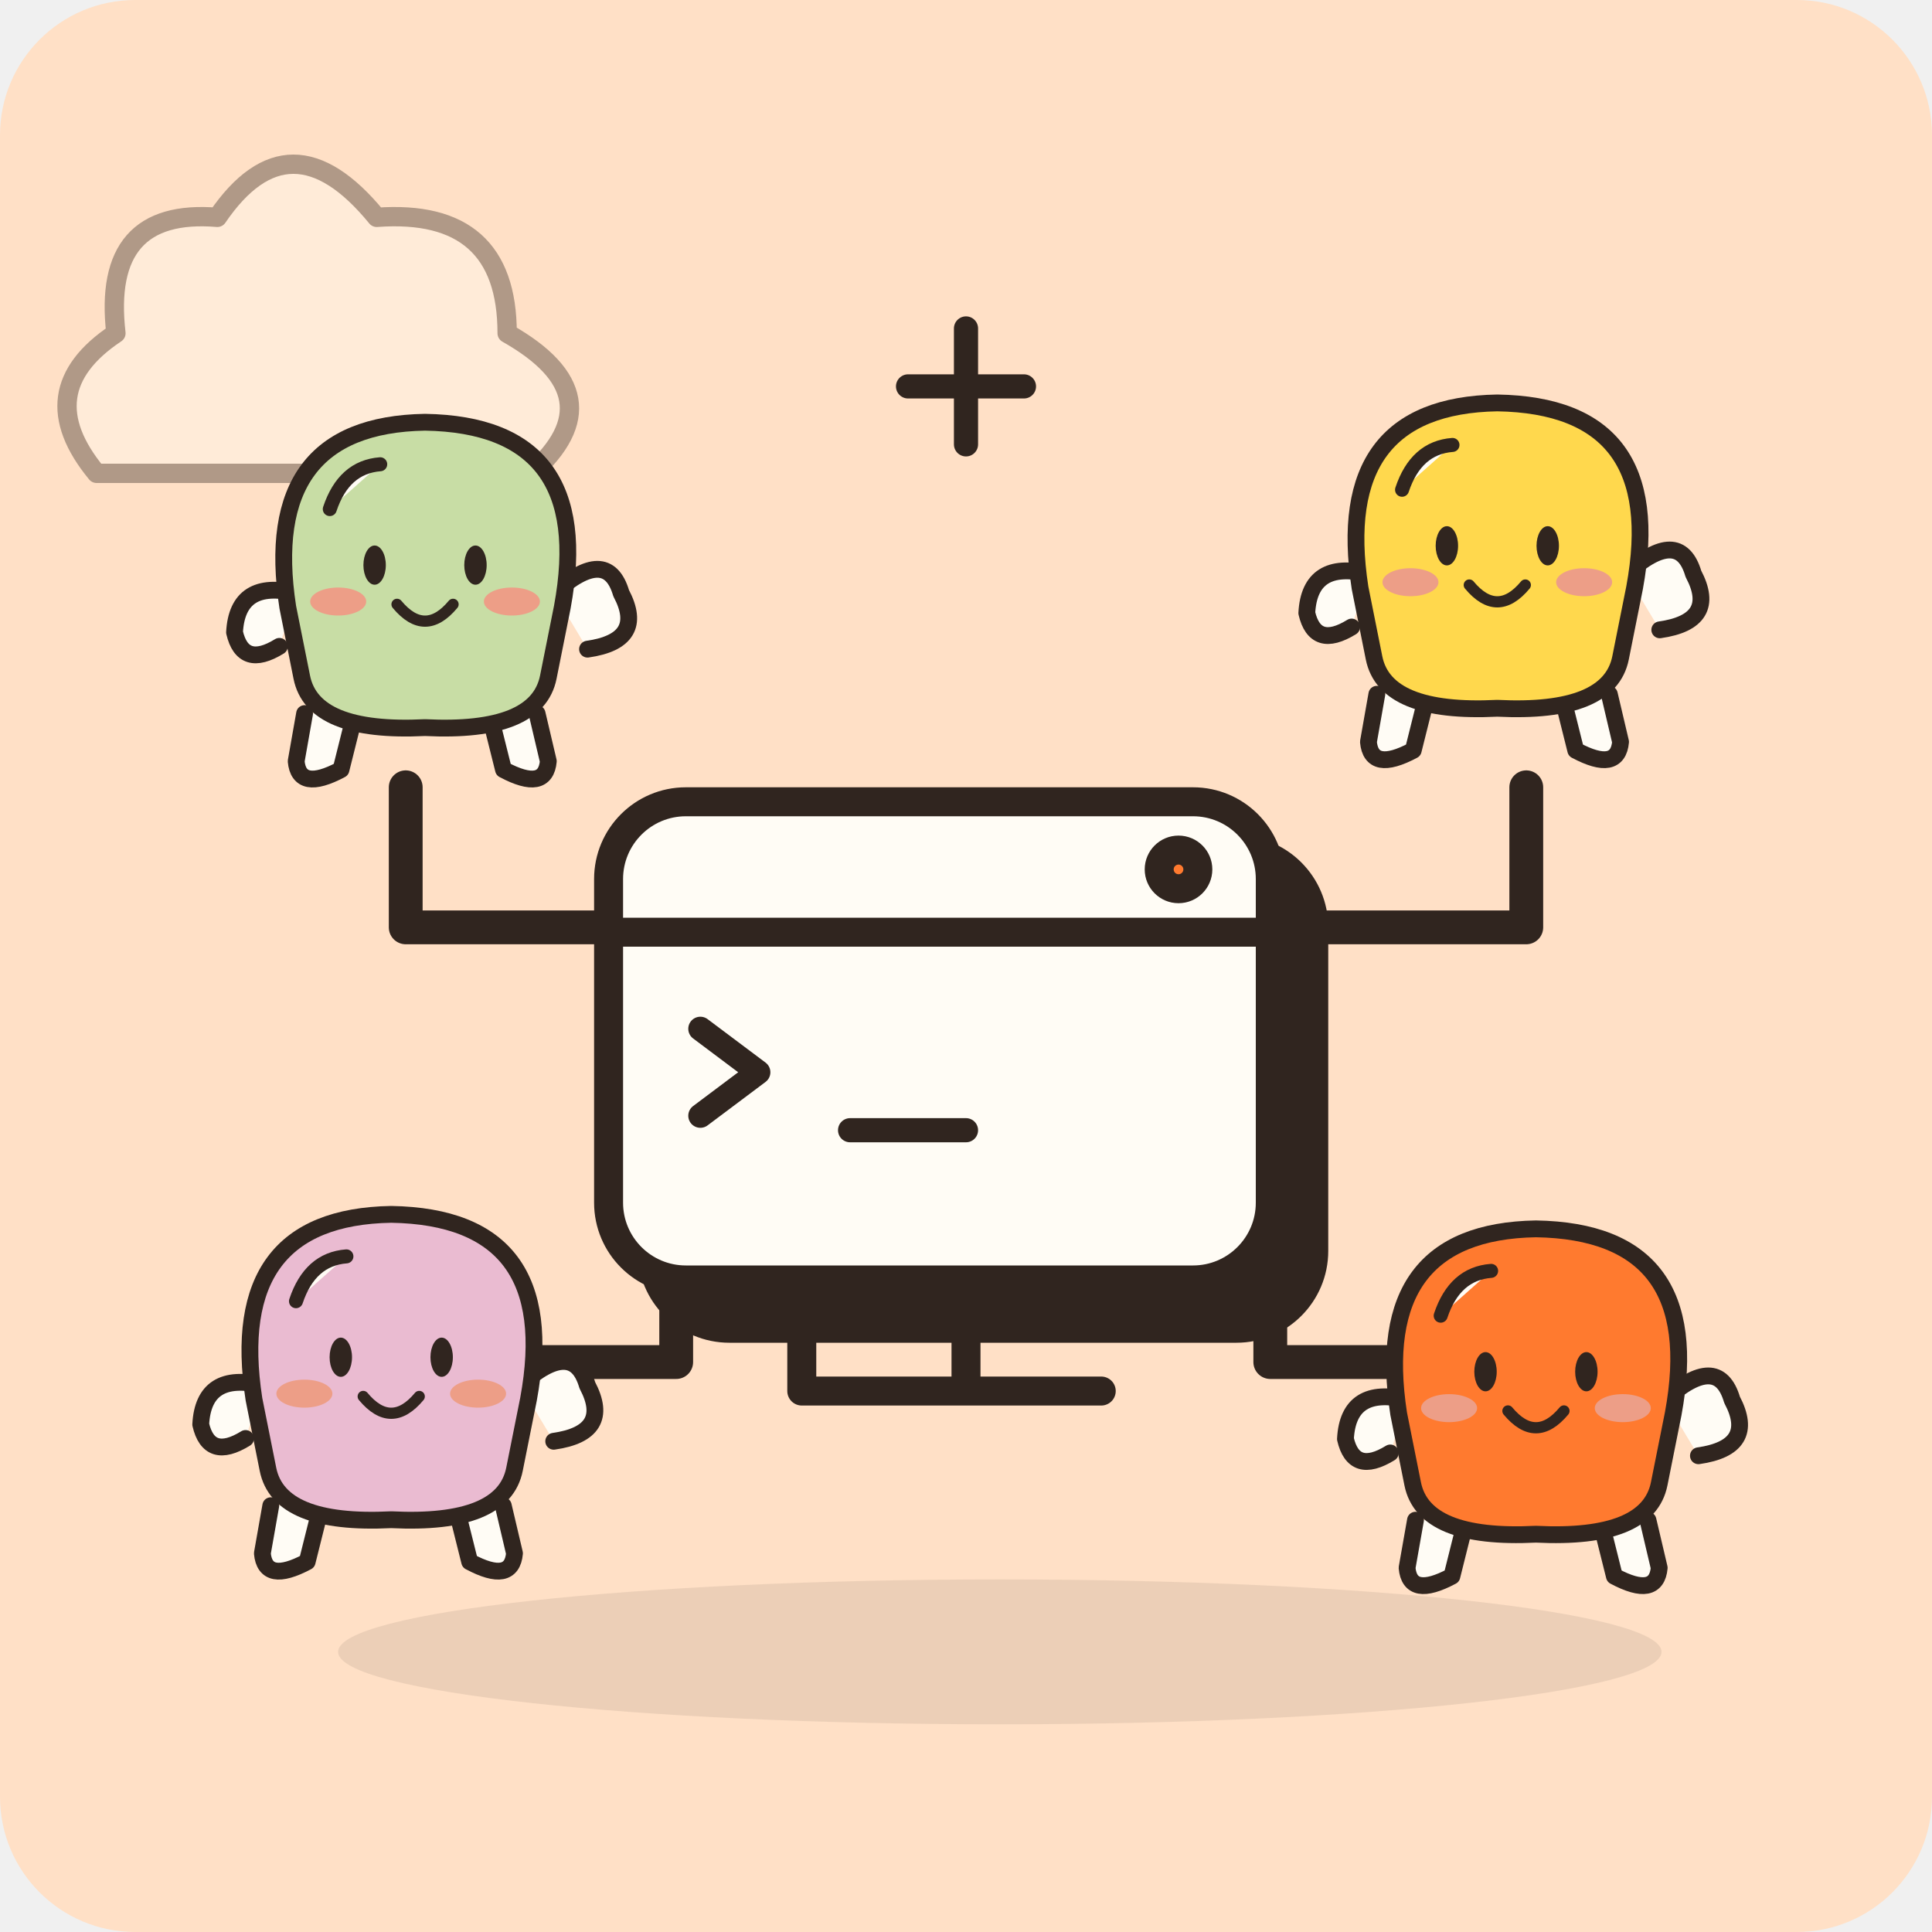
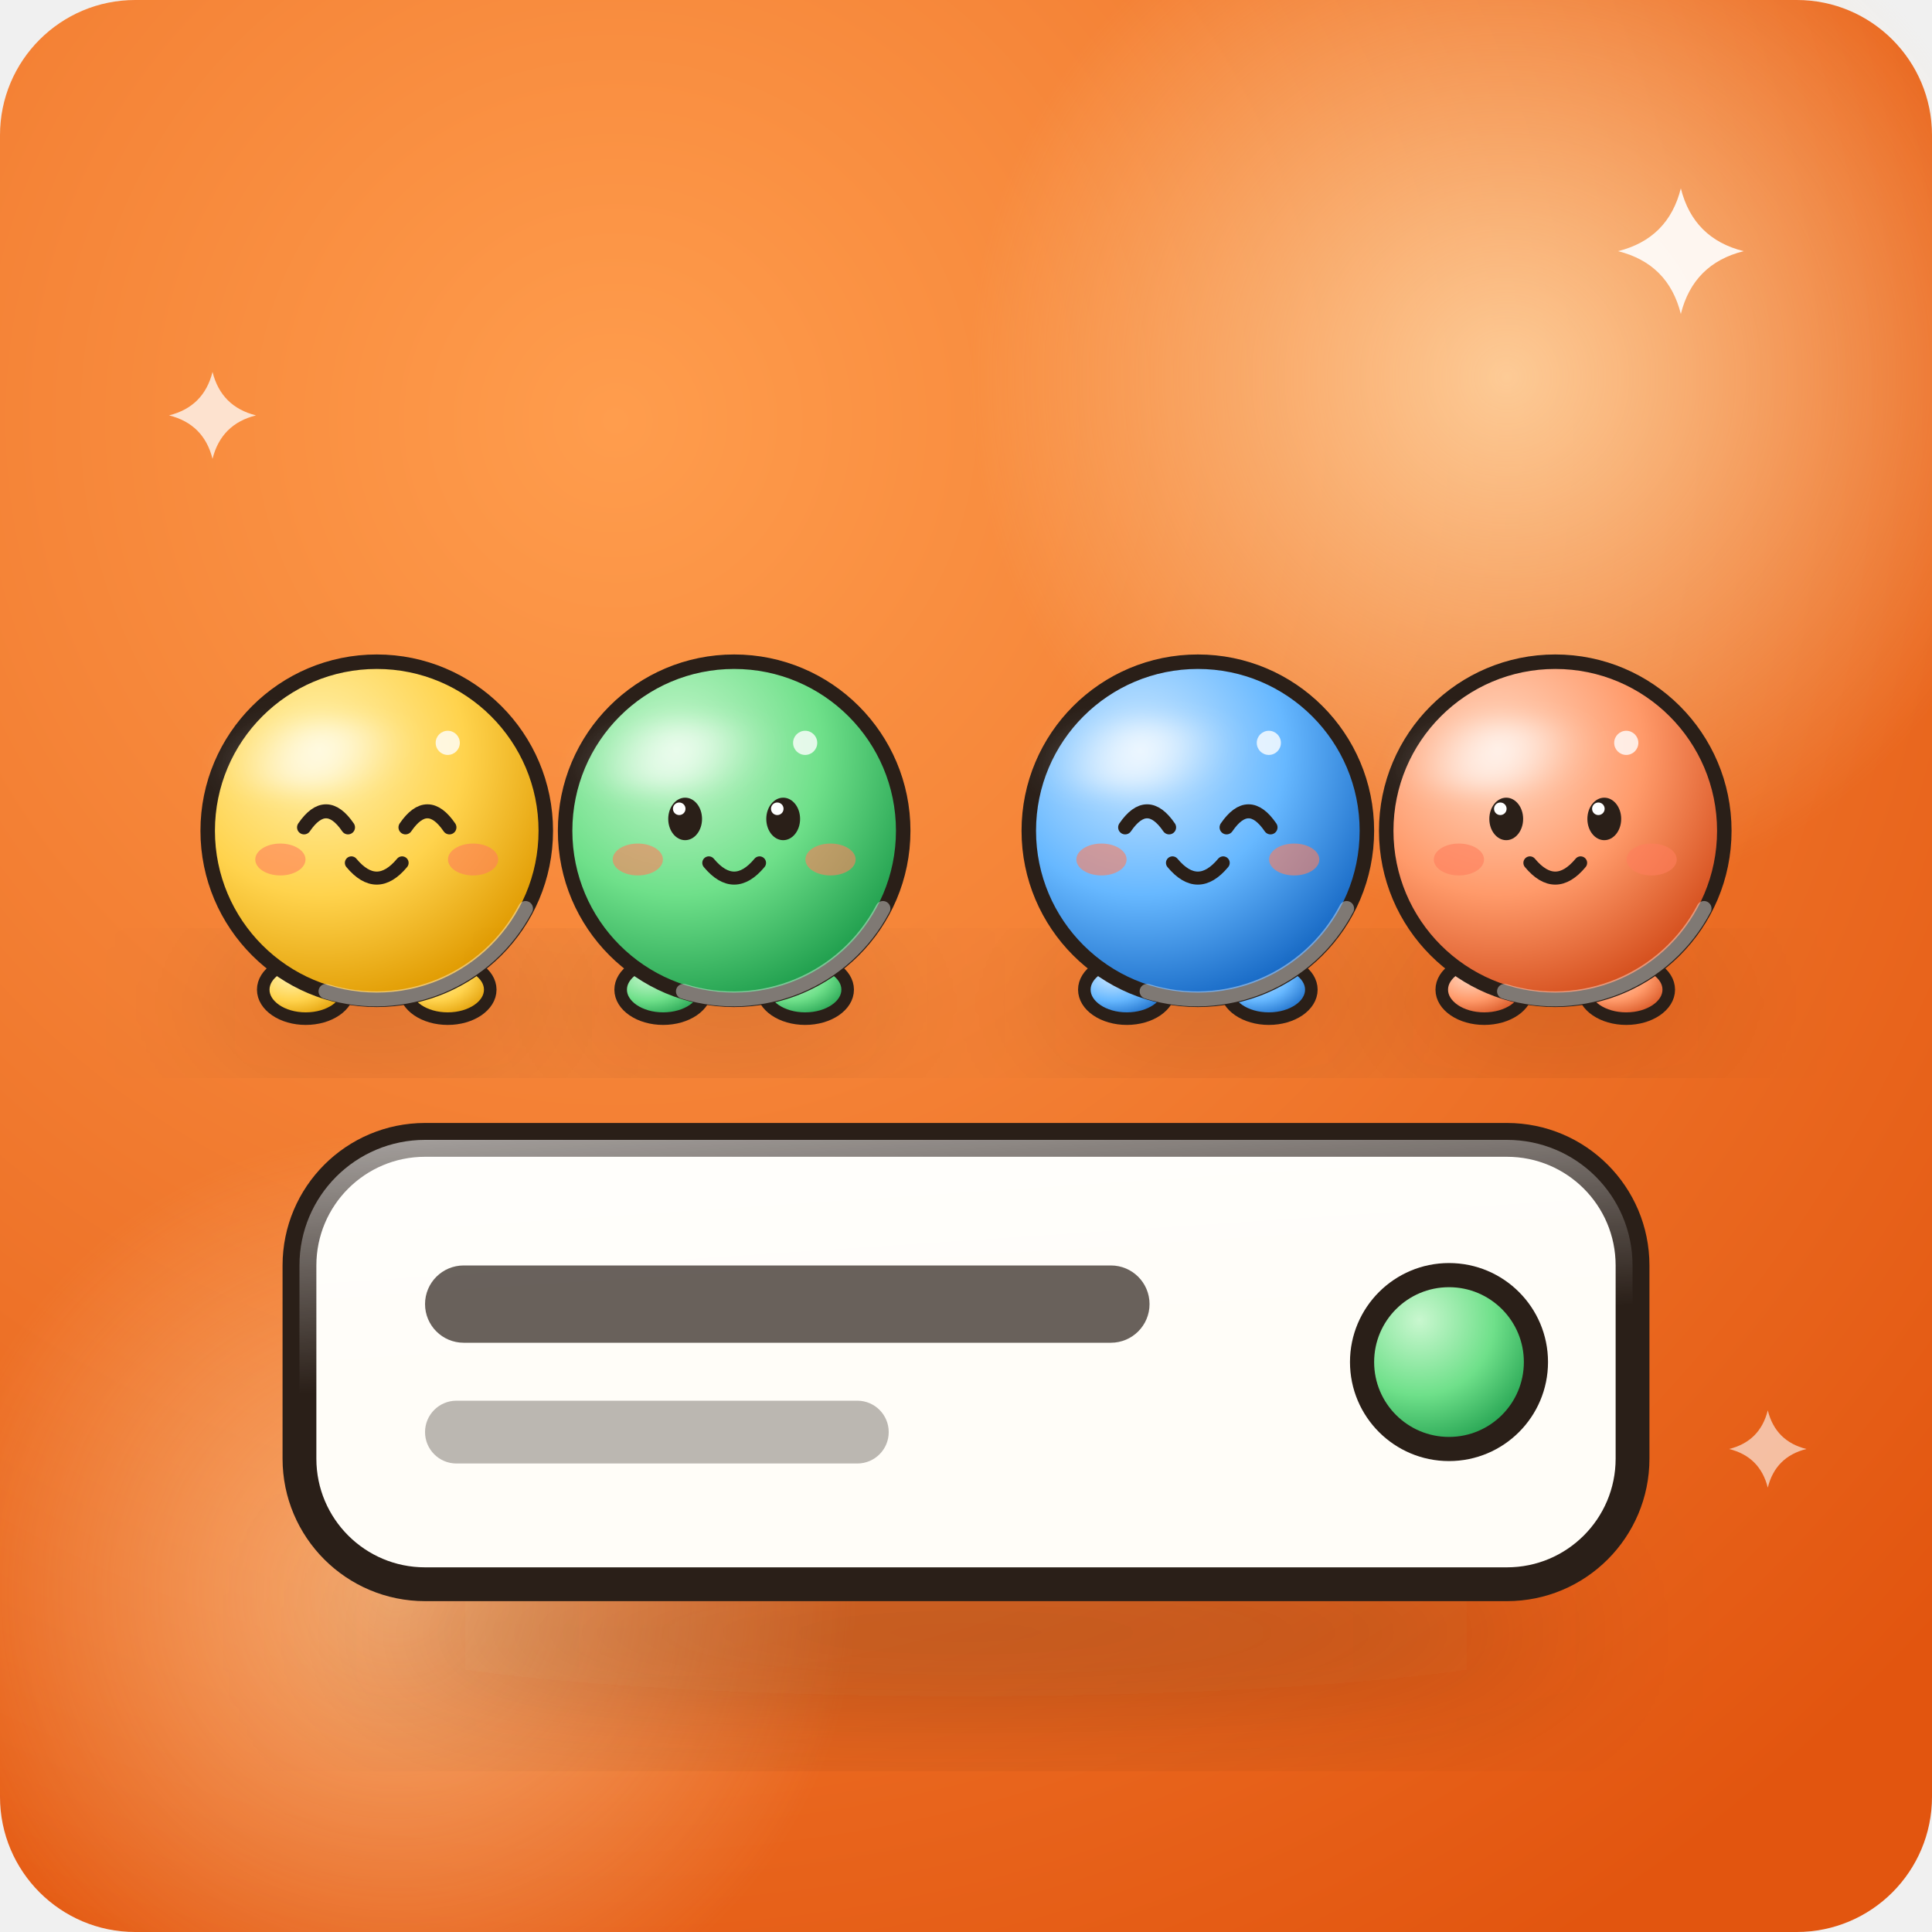
- <svg xmlns="http://www.w3.org/2000/svg" viewBox="0 0 400 400" role="img" aria-labelledby="title">
+ <svg xmlns="http://www.w3.org/2000/svg" viewBox="0 0 400 400" role="img" aria-labelledby="tA">
+   <defs>
+     <radialGradient id="bgA" cx="32%" cy="22%" r="92%">
+       <stop offset="0" stop-color="#ff9d4d" />
+       <stop offset="1" stop-color="#e2550f" />
+     </radialGradient>
+     <radialGradient id="glowA" cx="50%" cy="50%" r="50%">
+       <stop offset="0" stop-color="#ffd9a8" stop-opacity=".85" />
+       <stop offset="1" stop-color="#ffd9a8" stop-opacity="0" />
+     </radialGradient>
+     <filter id="softA" x="-60%" y="-60%" width="220%" height="220%">
+       <feGaussianBlur stdDeviation="16" />
+     </filter>
+     <filter id="tinyA" x="-60%" y="-60%" width="220%" height="220%">
+       <feGaussianBlur stdDeviation="5" />
+     </filter>
+     <linearGradient id="sheenA" x1="0" y1="0" x2=".2" y2="1">
+       <stop offset="0" stop-color="#fff" stop-opacity=".58" />
+       <stop offset=".55" stop-color="#fff" stop-opacity="0" />
+     </linearGradient>
+     <radialGradient id="o0" cx="33%" cy="26%" r="78%">
+       <stop offset="0" stop-color="#fff2b0" />
+       <stop offset=".55" stop-color="#ffd34d" />
+       <stop offset="1" stop-color="#e09a00" />
+     </radialGradient>
+     <radialGradient id="o1" cx="33%" cy="26%" r="78%">
+       <stop offset="0" stop-color="#c9f7cf" />
+       <stop offset=".55" stop-color="#6fe08a" />
+       <stop offset="1" stop-color="#1f9e4d" />
+     </radialGradient>
+     <radialGradient id="o2" cx="33%" cy="26%" r="78%">
+       <stop offset="0" stop-color="#cfe9ff" />
+       <stop offset=".55" stop-color="#67b8ff" />
+       <stop offset="1" stop-color="#1668c4" />
+     </radialGradient>
+     <radialGradient id="o3" cx="33%" cy="26%" r="78%">
+       <stop offset="0" stop-color="#ffd9c4" />
+       <stop offset=".55" stop-color="#ff9a6a" />
+       <stop offset="1" stop-color="#d44e1c" />
+     </radialGradient>
+   </defs>
+   <rect width="400" height="400" rx="28" fill="url(#bgA)" />
+   <circle cx="312" cy="78" r="112" fill="url(#glowA)" />
+   <circle cx="82" cy="330" r="96" fill="url(#glowA)" opacity=".7" />
+   <path d="M348 39Q350.6 49.4 361 52Q350.6 54.6 348 65Q345.4 54.6 335 52Q345.4 49.4 348 39Z" fill="#fff" opacity="0.9" />
+   <path d="M44 77Q45.8 84.2 53 86Q45.8 87.8 44 95Q42.2 87.8 35 86Q42.2 84.2 44 77Z" fill="#fff" opacity="0.75" />
+   <path d="M366 292Q367.6 298.4 374 300Q367.6 301.6 366 308Q364.4 301.6 358 300Q364.4 298.4 366 292Z" fill="#fff" opacity="0.6" />
  <g stroke-linejoin="round" stroke-linecap="round">
-     <rect width="400" height="400" rx="28" fill="#FFE0C6" />
-     <ellipse cx="207" cy="342" rx="137" ry="15" fill="#30251F" opacity=".09" />
-     <g opacity=".38">
-       <path d="M20 98 Q6 81 24 69 Q21 43 45 45 Q60 23 78 45 Q105 43 105 69 Q128 82 110 98Z" fill="#FFFCF5" stroke="#30251F" stroke-width="4" stroke-linecap="round" stroke-linejoin="round" />
-     </g>
-     <path d="M84 163V192H200 M316 163V192H200 M92 282H140V240 M310 282H263V240" fill="none" stroke="#30251F" stroke-width="7" stroke-linecap="round" stroke-linejoin="round" />
-     <g transform="translate(88 117) scale(0.58)">
-       <path d="M-25 53 L-30 73 Q-45 81 -46 70 L-43 53" fill="#FFFCF5" stroke="#30251F" stroke-width="6" stroke-linecap="round" stroke-linejoin="round" />
-       <path d="M23 53 L28 73 Q43 81 44 70 L40 53" fill="#FFFCF5" stroke="#30251F" stroke-width="6" stroke-linecap="round" stroke-linejoin="round" />
-       <path d="M-46 10 Q-67 5 -68 24 Q-65 37 -52 29" fill="#FFFCF5" stroke="#30251F" stroke-width="6" stroke-linecap="round" stroke-linejoin="round" />
-       <path d="M46 10 Q65 -7 70 10 Q79 27 58 30" fill="#FFFCF5" stroke="#30251F" stroke-width="6" stroke-linecap="round" stroke-linejoin="round" />
-       <path d="M-49 15 Q-59 -50 0 -51 Q61 -50 49 15 L44 40 Q40 60 0 58 Q-40 60 -44 40 Z" fill="#C8DDA5" stroke="#30251F" stroke-width="6" stroke-linecap="round" stroke-linejoin="round" />
-       <path d="M-34 -20 Q-29 -35 -16 -36" fill="#FFFCF5" stroke="#30251F" stroke-width="5" stroke-linecap="round" stroke-linejoin="round" />
-       <g transform="translate(0 0) scale(1)">
-         <ellipse cx="-18" cy="0" rx="4" ry="7" fill="#30251F" />
-         <ellipse cx="18" cy="0" rx="4" ry="7" fill="#30251F" />
-         <ellipse cx="-31" cy="13" rx="10" ry="5" fill="#ED9E87" />
-         <ellipse cx="31" cy="13" rx="10" ry="5" fill="#ED9E87" />
-         <path d="M-10 14 Q0 26 10 14" fill="none" stroke="#30251F" stroke-width="4" stroke-linecap="round" stroke-linejoin="round" />
-       </g>
-     </g>
-     <g transform="translate(310 113) scale(0.58)">
-       <path d="M-25 53 L-30 73 Q-45 81 -46 70 L-43 53" fill="#FFFCF5" stroke="#30251F" stroke-width="6" stroke-linecap="round" stroke-linejoin="round" />
-       <path d="M23 53 L28 73 Q43 81 44 70 L40 53" fill="#FFFCF5" stroke="#30251F" stroke-width="6" stroke-linecap="round" stroke-linejoin="round" />
-       <path d="M-46 10 Q-67 5 -68 24 Q-65 37 -52 29" fill="#FFFCF5" stroke="#30251F" stroke-width="6" stroke-linecap="round" stroke-linejoin="round" />
-       <path d="M46 10 Q65 -7 70 10 Q79 27 58 30" fill="#FFFCF5" stroke="#30251F" stroke-width="6" stroke-linecap="round" stroke-linejoin="round" />
-       <path d="M-49 15 Q-59 -50 0 -51 Q61 -50 49 15 L44 40 Q40 60 0 58 Q-40 60 -44 40 Z" fill="#FFD84D" stroke="#30251F" stroke-width="6" stroke-linecap="round" stroke-linejoin="round" />
-       <path d="M-34 -20 Q-29 -35 -16 -36" fill="#FFFCF5" stroke="#30251F" stroke-width="5" stroke-linecap="round" stroke-linejoin="round" />
-       <g transform="translate(0 0) scale(1)">
-         <ellipse cx="-18" cy="0" rx="4" ry="7" fill="#30251F" />
-         <ellipse cx="18" cy="0" rx="4" ry="7" fill="#30251F" />
-         <ellipse cx="-31" cy="13" rx="10" ry="5" fill="#ED9E87" />
-         <ellipse cx="31" cy="13" rx="10" ry="5" fill="#ED9E87" />
-         <path d="M-10 14 Q0 26 10 14" fill="none" stroke="#30251F" stroke-width="4" stroke-linecap="round" stroke-linejoin="round" />
-       </g>
-     </g>
-     <g transform="translate(81 281) scale(0.58)">
-       <path d="M-25 53 L-30 73 Q-45 81 -46 70 L-43 53" fill="#FFFCF5" stroke="#30251F" stroke-width="6" stroke-linecap="round" stroke-linejoin="round" />
-       <path d="M23 53 L28 73 Q43 81 44 70 L40 53" fill="#FFFCF5" stroke="#30251F" stroke-width="6" stroke-linecap="round" stroke-linejoin="round" />
-       <path d="M-46 10 Q-67 5 -68 24 Q-65 37 -52 29" fill="#FFFCF5" stroke="#30251F" stroke-width="6" stroke-linecap="round" stroke-linejoin="round" />
-       <path d="M46 10 Q65 -7 70 10 Q79 27 58 30" fill="#FFFCF5" stroke="#30251F" stroke-width="6" stroke-linecap="round" stroke-linejoin="round" />
-       <path d="M-49 15 Q-59 -50 0 -51 Q61 -50 49 15 L44 40 Q40 60 0 58 Q-40 60 -44 40 Z" fill="#EABBD1" stroke="#30251F" stroke-width="6" stroke-linecap="round" stroke-linejoin="round" />
-       <path d="M-34 -20 Q-29 -35 -16 -36" fill="#FFFCF5" stroke="#30251F" stroke-width="5" stroke-linecap="round" stroke-linejoin="round" />
-       <g transform="translate(0 0) scale(1)">
-         <ellipse cx="-18" cy="0" rx="4" ry="7" fill="#30251F" />
-         <ellipse cx="18" cy="0" rx="4" ry="7" fill="#30251F" />
-         <ellipse cx="-31" cy="13" rx="10" ry="5" fill="#ED9E87" />
-         <ellipse cx="31" cy="13" rx="10" ry="5" fill="#ED9E87" />
-         <path d="M-10 14 Q0 26 10 14" fill="none" stroke="#30251F" stroke-width="4" stroke-linecap="round" stroke-linejoin="round" />
-       </g>
-     </g>
-     <g transform="translate(318 284) scale(0.58)">
-       <path d="M-25 53 L-30 73 Q-45 81 -46 70 L-43 53" fill="#FFFCF5" stroke="#30251F" stroke-width="6" stroke-linecap="round" stroke-linejoin="round" />
-       <path d="M23 53 L28 73 Q43 81 44 70 L40 53" fill="#FFFCF5" stroke="#30251F" stroke-width="6" stroke-linecap="round" stroke-linejoin="round" />
-       <path d="M-46 10 Q-67 5 -68 24 Q-65 37 -52 29" fill="#FFFCF5" stroke="#30251F" stroke-width="6" stroke-linecap="round" stroke-linejoin="round" />
-       <path d="M46 10 Q65 -7 70 10 Q79 27 58 30" fill="#FFFCF5" stroke="#30251F" stroke-width="6" stroke-linecap="round" stroke-linejoin="round" />
-       <path d="M-49 15 Q-59 -50 0 -51 Q61 -50 49 15 L44 40 Q40 60 0 58 Q-40 60 -44 40 Z" fill="#FF7A2F" stroke="#30251F" stroke-width="6" stroke-linecap="round" stroke-linejoin="round" />
-       <path d="M-34 -20 Q-29 -35 -16 -36" fill="#FFFCF5" stroke="#30251F" stroke-width="5" stroke-linecap="round" stroke-linejoin="round" />
-       <g transform="translate(0 0) scale(1)">
-         <ellipse cx="-18" cy="0" rx="4" ry="7" fill="#30251F" />
-         <ellipse cx="18" cy="0" rx="4" ry="7" fill="#30251F" />
-         <ellipse cx="-31" cy="13" rx="10" ry="5" fill="#ED9E87" />
-         <ellipse cx="31" cy="13" rx="10" ry="5" fill="#ED9E87" />
-         <path d="M-10 14 Q0 26 10 14" fill="none" stroke="#30251F" stroke-width="4" stroke-linecap="round" stroke-linejoin="round" />
-       </g>
-     </g>
-     <rect x="135" y="176" width="137" height="99" rx="16" fill="#30251F" stroke="#30251F" stroke-width="6" />
-     <rect x="126" y="166" width="137" height="99" rx="16" fill="#FFFCF5" stroke="#30251F" stroke-width="6" />
-     <path d="M126 193H263" fill="none" stroke="#30251F" stroke-width="6" stroke-linecap="round" stroke-linejoin="round" />
-     <path d="M145 213 L157 222 L145 231 M176 234H200" fill="none" stroke="#30251F" stroke-width="5" stroke-linecap="round" stroke-linejoin="round" />
-     <circle cx="244" cy="180" r="4" fill="#FF7A2F" stroke="#30251F" stroke-width="6" />
-     <path d="M166 266V288H228 M200 266V288" fill="none" stroke="#30251F" stroke-width="6" stroke-linecap="round" stroke-linejoin="round" />
-     <path d="M200 68V92 M188 80H212" fill="none" stroke="#30251F" stroke-width="5" stroke-linecap="round" stroke-linejoin="round" />
+     <ellipse cx="200.0" cy="338" rx="126.96" ry="13" fill="#1b1008" opacity="0.3" filter="url(#softA)" />
+     <rect x="62" y="236" width="276" height="92" rx="26" fill="#fffdf8" stroke="#2a1f18" stroke-width="7" />
+     <rect x="62" y="236" width="276" height="92" rx="26" fill="url(#sheenA)" />
+     <rect x="88" y="262" width="150" height="16" rx="8" fill="#2a1f18" opacity=".7" />
+     <rect x="88" y="290" width="96" height="13" rx="6.5" fill="#2a1f18" opacity=".32" />
+     <circle cx="300" cy="282" r="18" fill="url(#o1)" stroke="#2a1f18" stroke-width="5" />
+     <ellipse cx="78" cy="207.7" rx="30.1" ry="7.0" fill="#1b1008" opacity="0.34" filter="url(#softA)" />
+     <ellipse cx="63.3" cy="204.9" rx="8.8" ry="6.0" fill="url(#o0)" stroke="#2a1f18" stroke-width="2.6" />
+     <ellipse cx="92.7" cy="204.9" rx="8.8" ry="6.0" fill="url(#o0)" stroke="#2a1f18" stroke-width="2.6" />
+     <circle cx="78" cy="172" r="35" fill="url(#o0)" stroke="#2a1f18" stroke-width="3.0" />
+     <path d="M108.8 188.1A35 35 0 0 1 67.5 205.25" fill="none" stroke="#fff" stroke-opacity=".4" stroke-width="3.1" stroke-linecap="round" />
+     <ellipse cx="65.4" cy="156.6" rx="10.5" ry="6.7" fill="#fff" opacity=".72" transform="rotate(-26 65.4 156.6)" filter="url(#tinyA)" />
+     <circle cx="92.7" cy="153.8" r="2.5" fill="#fff" opacity=".8" />
+     <path d="M62.95 171.3q4.55 -6.65 9.1 0" fill="none" stroke="#2a1f18" stroke-width="2.9" stroke-linecap="round" />
+     <path d="M83.95 171.3q4.55 -6.65 9.1 0" fill="none" stroke="#2a1f18" stroke-width="2.9" stroke-linecap="round" />
+     <path d="M72.75 178.65q5.25 6.3 10.5 0" fill="none" stroke="#2a1f18" stroke-width="2.7" stroke-linecap="round" />
+     <ellipse cx="58.05" cy="177.95" rx="5.2" ry="3.3" fill="#ff7d5c" opacity=".6" />
+     <ellipse cx="97.95" cy="177.95" rx="5.2" ry="3.3" fill="#ff7d5c" opacity=".6" />
+     <ellipse cx="152" cy="207.7" rx="30.1" ry="7.0" fill="#1b1008" opacity="0.34" filter="url(#softA)" />
+     <ellipse cx="137.3" cy="204.9" rx="8.8" ry="6.0" fill="url(#o1)" stroke="#2a1f18" stroke-width="2.6" />
+     <ellipse cx="166.7" cy="204.9" rx="8.8" ry="6.0" fill="url(#o1)" stroke="#2a1f18" stroke-width="2.6" />
+     <circle cx="152" cy="172" r="35" fill="url(#o1)" stroke="#2a1f18" stroke-width="3.0" />
+     <path d="M182.8 188.1A35 35 0 0 1 141.5 205.25" fill="none" stroke="#fff" stroke-opacity=".4" stroke-width="3.1" stroke-linecap="round" />
+     <ellipse cx="139.4" cy="156.6" rx="10.5" ry="6.7" fill="#fff" opacity=".72" transform="rotate(-26 139.4 156.6)" filter="url(#tinyA)" />
+     <circle cx="166.7" cy="153.8" r="2.5" fill="#fff" opacity=".8" />
+     <ellipse cx="141.85" cy="169.55" rx="3.5" ry="4.4" fill="#2a1f18" />
+     <circle cx="140.625" cy="167.45" r="1.3" fill="#fff" />
+     <ellipse cx="162.15" cy="169.55" rx="3.5" ry="4.4" fill="#2a1f18" />
+     <circle cx="160.925" cy="167.45" r="1.3" fill="#fff" />
+     <path d="M146.75 178.65q5.25 6.3 10.5 0" fill="none" stroke="#2a1f18" stroke-width="2.7" stroke-linecap="round" />
+     <ellipse cx="132.05" cy="177.95" rx="5.2" ry="3.3" fill="#ff7d5c" opacity=".6" />
+     <ellipse cx="171.95" cy="177.95" rx="5.2" ry="3.3" fill="#ff7d5c" opacity=".6" />
+     <ellipse cx="248" cy="207.7" rx="30.1" ry="7.0" fill="#1b1008" opacity="0.34" filter="url(#softA)" />
+     <ellipse cx="233.3" cy="204.9" rx="8.8" ry="6.0" fill="url(#o2)" stroke="#2a1f18" stroke-width="2.6" />
+     <ellipse cx="262.7" cy="204.9" rx="8.8" ry="6.0" fill="url(#o2)" stroke="#2a1f18" stroke-width="2.6" />
+     <circle cx="248" cy="172" r="35" fill="url(#o2)" stroke="#2a1f18" stroke-width="3.0" />
+     <path d="M278.8 188.1A35 35 0 0 1 237.5 205.25" fill="none" stroke="#fff" stroke-opacity=".4" stroke-width="3.1" stroke-linecap="round" />
+     <ellipse cx="235.4" cy="156.6" rx="10.5" ry="6.7" fill="#fff" opacity=".72" transform="rotate(-26 235.4 156.6)" filter="url(#tinyA)" />
+     <circle cx="262.7" cy="153.8" r="2.5" fill="#fff" opacity=".8" />
+     <path d="M232.95 171.3q4.55 -6.65 9.1 0" fill="none" stroke="#2a1f18" stroke-width="2.9" stroke-linecap="round" />
+     <path d="M253.95 171.3q4.55 -6.65 9.1 0" fill="none" stroke="#2a1f18" stroke-width="2.9" stroke-linecap="round" />
+     <path d="M242.75 178.65q5.25 6.3 10.5 0" fill="none" stroke="#2a1f18" stroke-width="2.7" stroke-linecap="round" />
+     <ellipse cx="228.05" cy="177.95" rx="5.2" ry="3.3" fill="#ff7d5c" opacity=".6" />
+     <ellipse cx="267.95" cy="177.95" rx="5.2" ry="3.3" fill="#ff7d5c" opacity=".6" />
+     <ellipse cx="322" cy="207.7" rx="30.1" ry="7.0" fill="#1b1008" opacity="0.34" filter="url(#softA)" />
+     <ellipse cx="307.3" cy="204.9" rx="8.8" ry="6.0" fill="url(#o3)" stroke="#2a1f18" stroke-width="2.6" />
+     <ellipse cx="336.7" cy="204.9" rx="8.8" ry="6.0" fill="url(#o3)" stroke="#2a1f18" stroke-width="2.6" />
+     <circle cx="322" cy="172" r="35" fill="url(#o3)" stroke="#2a1f18" stroke-width="3.0" />
+     <path d="M352.8 188.1A35 35 0 0 1 311.5 205.25" fill="none" stroke="#fff" stroke-opacity=".4" stroke-width="3.1" stroke-linecap="round" />
+     <ellipse cx="309.4" cy="156.6" rx="10.5" ry="6.7" fill="#fff" opacity=".72" transform="rotate(-26 309.4 156.6)" filter="url(#tinyA)" />
+     <circle cx="336.7" cy="153.8" r="2.5" fill="#fff" opacity=".8" />
+     <ellipse cx="311.85" cy="169.55" rx="3.5" ry="4.4" fill="#2a1f18" />
+     <circle cx="310.625" cy="167.45" r="1.3" fill="#fff" />
+     <ellipse cx="332.15" cy="169.55" rx="3.5" ry="4.4" fill="#2a1f18" />
+     <circle cx="330.925" cy="167.45" r="1.3" fill="#fff" />
+     <path d="M316.75 178.65q5.25 6.3 10.5 0" fill="none" stroke="#2a1f18" stroke-width="2.7" stroke-linecap="round" />
+     <ellipse cx="302.05" cy="177.95" rx="5.2" ry="3.3" fill="#ff7d5c" opacity=".6" />
+     <ellipse cx="341.95" cy="177.95" rx="5.2" ry="3.3" fill="#ff7d5c" opacity=".6" />
  </g>
</svg>
